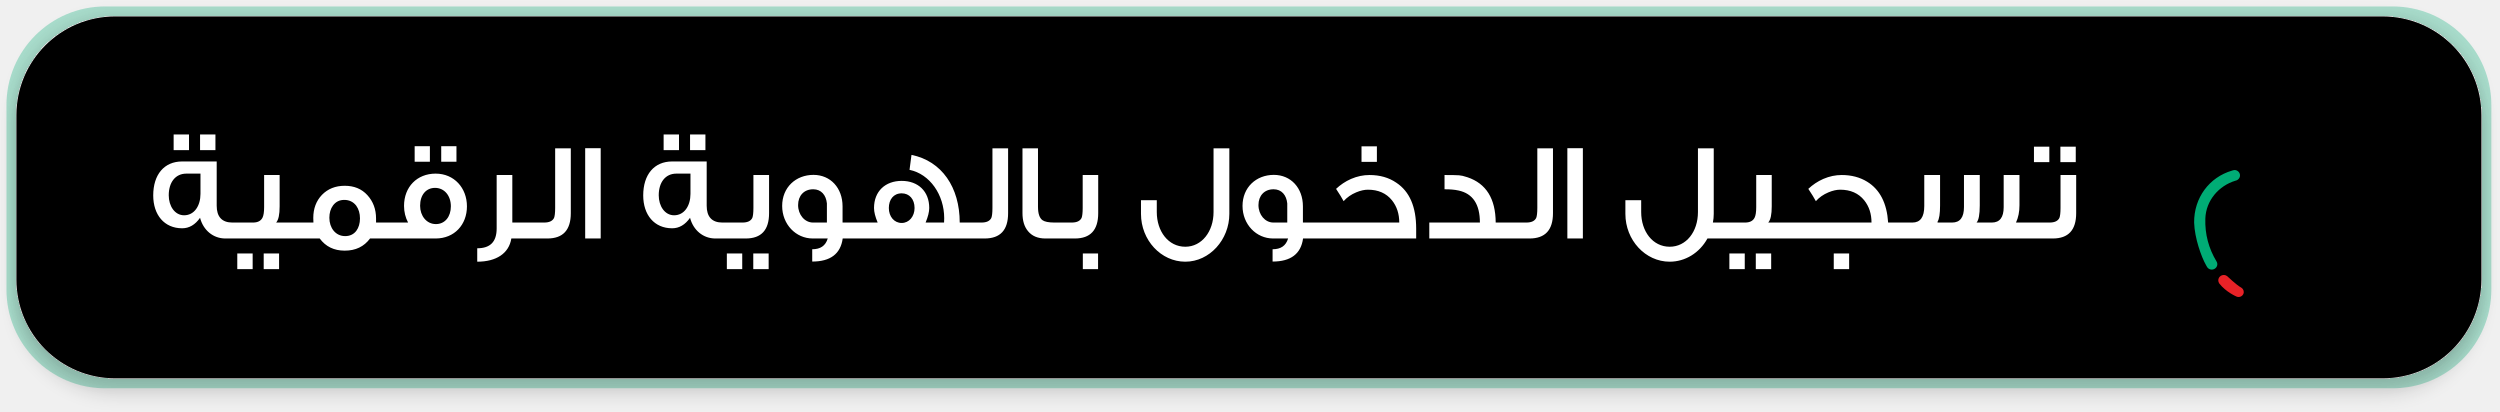
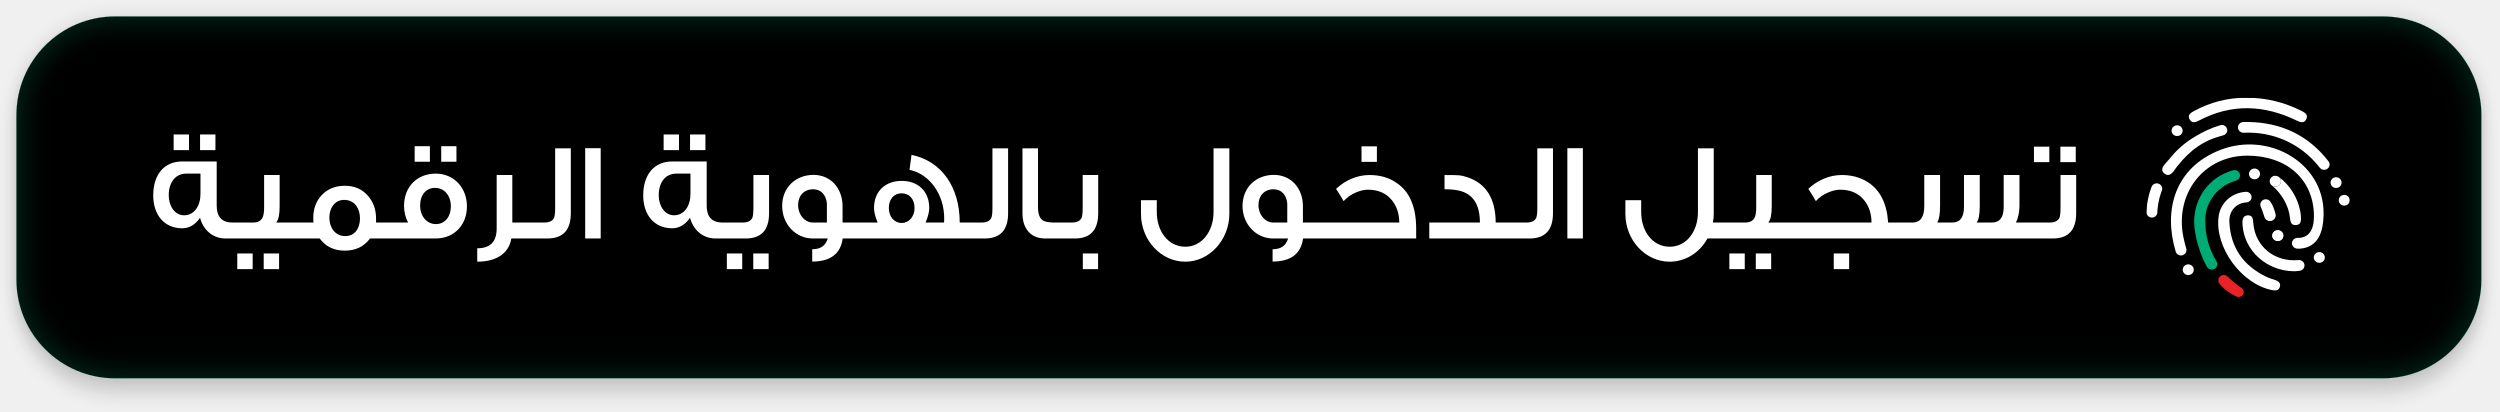
<svg xmlns="http://www.w3.org/2000/svg" width="304" height="50" viewBox="0 0 304 50" fill="none">
-   <g filter="url(#filter0_ddd_2803_18635)">
-     <rect x="2" y="2" width="299.732" height="44" rx="12" fill="black" />
-     <path d="M29.461 29H27.404C25.925 29 24.718 27.997 24.327 26.484C23.732 27.334 23.001 27.759 22.151 27.759C19.975 27.759 18.632 26.127 18.632 23.764C18.632 21.214 19.975 19.633 22.151 19.633H26.35V25.022C26.35 26.348 26.979 27.062 28.254 27.062H29.461V29ZM24.378 23.577V21.112H22.661C21.335 21.112 20.519 22.166 20.519 23.747C20.519 25.056 21.25 26.178 22.389 26.178C23.63 26.178 24.378 25.022 24.378 23.577ZM22.984 18.256H21.114V16.352H22.984V18.256ZM26.197 18.256H24.327V16.352H26.197V18.256ZM36.775 29H28.938V27.062H30.757C31.318 27.062 31.709 26.875 31.913 26.484C32.049 26.229 32.117 25.787 32.117 25.192V21.282H34.004V25.09C34.004 26.093 33.868 26.739 33.579 27.062H36.775V29ZM33.936 32.723H32.066V30.819H33.936V32.723ZM30.723 32.723H28.853V30.819H30.723V32.723ZM47.428 29H44.997C44.266 29.986 43.246 30.479 41.92 30.479C40.611 30.479 39.608 29.986 38.877 29H36.276V27.062H38.112C38.095 26.875 38.095 26.688 38.095 26.501C38.095 25.362 38.452 24.427 39.149 23.696C39.863 22.965 40.781 22.591 41.92 22.591C43.059 22.591 43.977 22.965 44.674 23.73C45.371 24.495 45.728 25.43 45.728 26.569V27.062H47.428V29ZM43.773 26.552C43.773 25.957 43.62 25.43 43.314 25.005C42.957 24.546 42.464 24.308 41.869 24.308C41.291 24.308 40.832 24.529 40.492 24.988C40.203 25.379 40.05 25.889 40.05 26.484C40.05 27.708 40.798 28.711 41.971 28.711C42.549 28.711 43.008 28.49 43.331 28.065C43.62 27.674 43.773 27.164 43.773 26.552ZM55.505 19.667H53.652V17.78H55.505V19.667ZM52.275 19.667H50.422V17.78H52.275V19.667ZM56.78 25.09C56.78 27.334 55.25 29 52.972 29H46.92V27.062H49.623C49.3 26.45 49.13 25.77 49.13 25.039C49.13 22.727 50.711 21.112 52.972 21.112C55.233 21.112 56.78 22.863 56.78 25.09ZM54.825 25.09C54.825 23.798 54.043 22.846 52.904 22.846C51.816 22.846 51.085 23.696 51.085 25.022C51.085 26.246 51.867 27.249 53.006 27.249C54.111 27.249 54.825 26.348 54.825 25.09ZM65.222 29H62.179C61.89 30.819 60.343 31.822 58.031 31.822V30.19C59.612 30.19 60.394 29.408 60.394 27.776V21.282H62.298V27.062H65.222V29ZM69.41 25.923C69.41 27.98 68.459 29 66.555 29H64.549V27.062H66.163C66.793 27.062 67.183 26.875 67.371 26.501C67.456 26.297 67.507 25.889 67.507 25.277V18.035H69.41V25.923ZM73.045 29H71.158V18.018H73.045V29ZM89.044 29H86.987C85.508 29 84.301 27.997 83.91 26.484C83.315 27.334 82.584 27.759 81.734 27.759C79.558 27.759 78.215 26.127 78.215 23.764C78.215 21.214 79.558 19.633 81.734 19.633H85.933V25.022C85.933 26.348 86.562 27.062 87.837 27.062H89.044V29ZM83.961 23.577V21.112H82.244C80.918 21.112 80.102 22.166 80.102 23.747C80.102 25.056 80.833 26.178 81.972 26.178C83.213 26.178 83.961 25.022 83.961 23.577ZM82.567 18.256H80.697V16.352H82.567V18.256ZM85.78 18.256H83.91V16.352H85.78V18.256ZM93.519 25.923C93.519 27.98 92.567 29 90.68 29H88.674V27.062H90.272C90.901 27.062 91.292 26.875 91.479 26.501C91.564 26.297 91.615 25.889 91.615 25.277V21.282H93.519V25.923ZM90.255 32.723H88.385V30.819H90.255V32.723ZM93.468 32.723H91.598V30.819H93.468V32.723ZM104.784 29H102.472C102.217 30.87 100.976 31.805 98.766 31.805V30.309C99.752 30.309 100.381 29.901 100.653 29H98.834C96.777 29 95.111 27.283 95.111 25.039C95.111 22.795 96.76 21.265 98.919 21.265C100.993 21.265 102.455 22.863 102.455 25.09V27.062H104.784V29ZM100.551 27.062V24.733C100.449 23.73 99.871 23.016 98.885 23.016C97.763 23.016 97.049 23.798 97.049 24.937C97.049 26.11 97.848 27.062 98.868 27.062H100.551ZM118.215 29H104.377V27.062H106.723C106.434 26.365 106.281 25.787 106.281 25.294C106.281 23.254 107.658 21.996 109.647 21.996C111.636 21.996 112.996 23.254 112.996 25.294C112.996 25.77 112.843 26.365 112.554 27.062H114.798C114.815 26.875 114.815 26.705 114.815 26.535C114.815 23.679 113.064 21.163 110.599 20.653L110.837 18.834C114.526 19.582 116.702 22.778 116.702 27.062H118.215V29ZM111.211 25.294C111.211 24.223 110.582 23.509 109.647 23.509C108.644 23.509 108.083 24.274 108.083 25.294C108.083 26.331 108.729 27.113 109.647 27.113C110.548 27.113 111.211 26.314 111.211 25.294ZM122.585 25.923C122.585 27.98 121.633 29 119.729 29H117.723V27.062H119.338C119.967 27.062 120.358 26.875 120.545 26.501C120.63 26.297 120.681 25.889 120.681 25.277V18.035H122.585V25.923ZM129.348 29H127.121C126.203 29 125.506 28.711 125.013 28.116C124.554 27.572 124.333 26.841 124.333 25.906V18.035H126.22V25.141C126.22 25.974 126.407 26.518 126.764 26.773C127.019 26.96 127.512 27.062 128.226 27.062H129.348V29ZM133.542 25.923C133.542 27.98 132.59 29 130.703 29H128.867V27.062H130.312C130.941 27.062 131.332 26.875 131.519 26.501C131.604 26.297 131.655 25.889 131.655 25.277V21.282H133.542V25.923ZM133.525 32.723H131.672V30.819H133.525V32.723ZM149.488 26.008C149.488 29.136 147.091 31.822 144.133 31.822C141.175 31.822 138.744 29.204 138.744 26.008V24.342H140.665V25.787C140.665 28.116 142.059 30.003 144.133 30.003C146.139 30.003 147.567 28.15 147.567 25.787V18.035H149.488V26.008ZM160.764 29H158.452C158.197 30.87 156.956 31.805 154.746 31.805V30.309C155.732 30.309 156.361 29.901 156.633 29H154.814C152.757 29 151.091 27.283 151.091 25.039C151.091 22.795 152.74 21.265 154.899 21.265C156.973 21.265 158.435 22.863 158.435 25.09V27.062H160.764V29ZM156.531 27.062V24.733C156.429 23.73 155.851 23.016 154.865 23.016C153.743 23.016 153.029 23.798 153.029 24.937C153.029 26.11 153.828 27.062 154.848 27.062H156.531ZM172.207 27.81V29H160.239V27.062H170.15C170.15 26.008 169.861 25.107 169.266 24.359C168.569 23.492 167.583 23.067 166.342 23.067C165.917 23.067 165.441 23.169 164.914 23.39C164.302 23.645 163.792 24.002 163.384 24.461C163.197 24.104 162.891 23.611 162.466 22.965C162.993 22.472 163.588 22.064 164.285 21.758C165.033 21.435 165.781 21.282 166.529 21.282C167.787 21.282 168.875 21.588 169.793 22.217C171.408 23.288 172.207 25.141 172.207 27.81ZM167.43 19.684H165.56V17.797H167.43V19.684ZM184.835 29H173.802V27.062H179.956C179.956 24.835 179.089 23.543 177.372 23.169C176.845 23.05 176.267 23.016 175.655 23.016V21.282C176.59 21.282 177.185 21.299 177.423 21.316C177.661 21.333 178.001 21.401 178.443 21.554C180.721 22.319 181.86 24.155 181.877 27.062H184.835V29ZM188.842 25.923C188.842 27.98 187.89 29 185.986 29H183.98V27.062H185.595C186.224 27.062 186.615 26.875 186.802 26.501C186.887 26.297 186.938 25.889 186.938 25.277V18.035H188.842V25.923ZM192.477 29H190.59V18.018H192.477V29ZM211.162 29H207.626C206.657 30.768 204.906 31.822 203.036 31.822C200.078 31.822 197.647 29.204 197.647 26.008V24.342H199.568V25.787C199.568 28.133 200.962 30.003 203.036 30.003C205.042 30.003 206.47 28.184 206.47 25.787V18.035H208.391V26.008C208.391 26.365 208.357 26.705 208.289 27.062H211.162V29ZM218.214 29H210.377V27.062H212.196C212.757 27.062 213.148 26.875 213.352 26.484C213.488 26.229 213.556 25.787 213.556 25.192V21.282H215.443V25.09C215.443 26.093 215.307 26.739 215.018 27.062H218.214V29ZM215.375 32.723H213.505V30.819H215.375V32.723ZM212.162 32.723H210.292V30.819H212.162V32.723ZM224.855 32.723H222.985V30.819H224.855V32.723ZM231.4 29H217.749V27.062H227.575C227.575 26.008 227.286 25.107 226.691 24.359C225.994 23.492 225.008 23.067 223.767 23.067C223.342 23.067 222.866 23.169 222.339 23.39C221.727 23.645 221.217 24.002 220.809 24.461C220.622 24.104 220.316 23.611 219.891 22.965C220.418 22.472 221.013 22.064 221.71 21.758C222.458 21.435 223.206 21.282 223.954 21.282C225.127 21.282 226.164 21.554 227.048 22.098C228.595 23.05 229.445 24.699 229.598 27.062H231.4V29ZM230.812 29V27.062H232.546C233.515 27.062 233.991 26.399 233.991 25.056V21.282H235.912V24.988C235.912 25.991 235.81 26.637 235.606 26.96V27.062H237.374C238.343 27.062 238.819 26.433 238.819 25.175V21.282H240.74V24.988C240.74 26.093 240.604 26.79 240.349 27.062H242.202C243.171 27.062 243.647 26.433 243.647 25.192V21.282H245.568V24.954C245.568 25.753 245.432 26.45 245.143 27.062H248.05V29H230.812ZM252.463 25.923C252.463 27.98 251.511 29 249.624 29H247.618V27.062H249.216C249.845 27.062 250.236 26.875 250.423 26.501C250.508 26.297 250.559 25.889 250.559 25.277V21.282H252.463V25.923ZM249.199 19.718H247.329V17.831H249.199V19.718ZM252.412 19.718H250.542V17.831H252.412V19.718Z" fill="white" />
-     <g clip-path="url(#clip0_2803_18635)">
-       <path fill-rule="evenodd" clip-rule="evenodd" d="M272.569 34.997L272.57 34.996C272.568 34.995 272.566 34.994 272.563 34.992C272.557 34.988 272.549 34.984 272.542 34.98C271.92 34.638 270.888 33.629 270.822 33.579C270.821 33.578 270.821 33.577 270.82 33.577L270.819 33.577C270.771 33.541 270.719 33.508 270.659 33.485C270.315 33.353 269.925 33.518 269.789 33.854C269.715 34.039 269.735 34.236 269.824 34.4L269.833 34.431C270.664 35.527 271.984 36.072 271.984 36.072C272.306 36.196 272.672 36.041 272.799 35.726C272.908 35.456 272.805 35.155 272.569 34.997Z" fill="#E82227" />
-       <path fill-rule="evenodd" clip-rule="evenodd" d="M267.378 14.668C271.35 12.572 275.325 12.739 279.297 14.668C279.738 14.883 280.191 15.031 280.452 14.477C280.681 13.99 280.339 13.725 279.924 13.515C277.817 12.449 275.585 11.88 273.206 11.886C270.914 11.867 268.775 12.427 266.775 13.508C266.352 13.736 265.953 14.011 266.271 14.543C266.551 15.014 266.97 14.883 267.378 14.668Z" fill="black" />
-       <path fill-rule="evenodd" clip-rule="evenodd" d="M266.091 32.145C265.721 32.145 265.42 32.438 265.42 32.799C265.42 33.16 265.721 33.453 266.091 33.453C266.461 33.453 266.761 33.16 266.761 32.799C266.761 32.438 266.461 32.145 266.091 32.145Z" fill="black" />
-       <path fill-rule="evenodd" clip-rule="evenodd" d="M274.82 21.147C274.82 20.787 274.519 20.493 274.149 20.493C273.78 20.493 273.479 20.787 273.479 21.147C273.479 21.508 273.78 21.801 274.149 21.801C274.519 21.801 274.82 21.508 274.82 21.147Z" fill="black" />
-       <path fill-rule="evenodd" clip-rule="evenodd" d="M282.027 30.652C281.657 30.652 281.356 30.946 281.356 31.306C281.356 31.667 281.657 31.96 282.027 31.96C282.396 31.96 282.697 31.667 282.697 31.306C282.697 30.946 282.396 30.652 282.027 30.652Z" fill="black" />
-       <path fill-rule="evenodd" clip-rule="evenodd" d="M276.981 27.997C276.611 27.997 276.31 28.291 276.31 28.651C276.31 29.012 276.611 29.305 276.981 29.305C277.351 29.305 277.652 29.012 277.652 28.651C277.652 28.291 277.351 27.997 276.981 27.997Z" fill="black" />
-       <path fill-rule="evenodd" clip-rule="evenodd" d="M276.981 27.997C276.611 27.997 276.31 28.291 276.31 28.651C276.31 29.012 276.611 29.305 276.981 29.305C277.351 29.305 277.652 29.012 277.652 28.651C277.652 28.291 277.351 27.997 276.981 27.997Z" fill="black" />
-       <path fill-rule="evenodd" clip-rule="evenodd" d="M285.062 23.695C284.692 23.695 284.391 23.989 284.391 24.349C284.391 24.71 284.692 25.003 285.062 25.003C285.431 25.003 285.732 24.71 285.732 24.349C285.732 23.989 285.431 23.695 285.062 23.695Z" fill="black" />
-       <path fill-rule="evenodd" clip-rule="evenodd" d="M284.738 22.207C284.738 21.846 284.437 21.553 284.067 21.553C283.697 21.553 283.397 21.846 283.397 22.207C283.397 22.568 283.697 22.861 284.067 22.861C284.437 22.861 284.738 22.568 284.738 22.207Z" fill="black" />
-       <path fill-rule="evenodd" clip-rule="evenodd" d="M264.737 16.544C265.107 16.544 265.408 16.251 265.408 15.89C265.408 15.53 265.107 15.236 264.737 15.236C264.367 15.236 264.066 15.53 264.066 15.89C264.066 16.251 264.367 16.544 264.737 16.544Z" fill="black" />
-       <path fill-rule="evenodd" clip-rule="evenodd" d="M262.255 22.294C262.004 22.294 261.788 22.43 261.673 22.629L261.67 22.628C261.668 22.634 261.665 22.641 261.663 22.647C261.639 22.691 261.62 22.737 261.607 22.786C261.036 24.266 261 25.803 261 25.803C261 26.163 261.301 26.457 261.67 26.457C261.987 26.457 262.252 26.241 262.322 25.952L262.323 25.952C262.323 25.951 262.323 25.949 262.323 25.948C262.334 25.901 262.341 25.853 262.341 25.803C262.341 25.78 262.336 25.758 262.334 25.736C262.423 24.267 262.871 23.206 262.871 23.206V23.206C262.906 23.127 262.925 23.04 262.925 22.948C262.925 22.587 262.624 22.294 262.255 22.294Z" fill="black" />
-       <path fill-rule="evenodd" clip-rule="evenodd" d="M269.982 18.233C264.472 20.379 263.05 25.512 264.547 30.532C264.555 30.576 264.568 30.619 264.584 30.659C264.684 30.898 264.925 31.067 265.205 31.067C265.246 31.067 265.285 31.062 265.323 31.056C265.404 31.042 265.48 31.012 265.548 30.973C265.743 30.858 265.876 30.651 265.876 30.413C265.876 30.371 265.871 30.329 265.863 30.288C265.861 30.277 265.857 30.267 265.854 30.256C265.722 29.782 265.595 29.307 265.498 28.826C264.427 23.498 268.017 18.928 273.285 18.928C278.123 18.928 281.377 21.876 281.377 26.311C281.377 28.075 280.656 28.955 279.377 28.928C279.375 28.928 279.373 28.928 279.371 28.928C279.369 28.928 279.368 28.928 279.366 28.928C279.341 28.928 279.316 28.929 279.292 28.928C279.288 28.931 279.287 28.934 279.284 28.936C278.955 28.979 278.701 29.251 278.701 29.582C278.701 29.883 278.911 30.134 279.195 30.21C279.203 30.213 279.212 30.217 279.228 30.221C279.229 30.221 279.231 30.221 279.232 30.222C279.238 30.223 279.244 30.223 279.249 30.224C279.263 30.226 279.28 30.227 279.301 30.229C279.324 30.231 279.347 30.236 279.371 30.236C279.38 30.236 279.388 30.234 279.396 30.234C279.532 30.238 279.693 30.236 279.693 30.236C281.793 30.074 282.548 28.367 282.548 25.902C282.548 19.756 275.836 15.954 269.982 18.233Z" fill="black" />
-       <path fill-rule="evenodd" clip-rule="evenodd" d="M270.294 16.48C270.322 16.475 270.347 16.465 270.374 16.458C270.347 16.465 270.319 16.473 270.292 16.48C270.292 16.48 270.293 16.48 270.294 16.48Z" fill="#00AEEF" />
-       <path fill-rule="evenodd" clip-rule="evenodd" d="M270.825 15.715C270.823 15.704 270.819 15.694 270.816 15.684C270.745 15.403 270.487 15.194 270.178 15.194C270.137 15.194 270.098 15.199 270.059 15.206C270.009 15.22 269.96 15.236 269.911 15.251C268.834 15.572 267.942 16.009 267.027 16.545C265.765 17.284 264.761 18.117 263.702 19.447C263.55 19.637 263.28 19.886 263.102 20.154C263.012 20.253 262.954 20.377 262.938 20.515C262.901 20.694 262.943 20.873 263.119 21.041C263.126 21.047 263.133 21.053 263.139 21.06C263.163 21.081 263.188 21.102 263.217 21.123C263.22 21.125 263.223 21.127 263.226 21.129C263.226 21.129 263.226 21.129 263.226 21.13C263.939 21.644 264.392 20.672 264.71 20.271C266.381 18.163 267.996 17.064 270.291 16.471C270.307 16.466 270.322 16.462 270.338 16.458C270.401 16.442 270.461 16.42 270.515 16.388C270.707 16.276 270.837 16.073 270.837 15.838C270.837 15.796 270.833 15.755 270.825 15.715Z" fill="black" />
-       <path fill-rule="evenodd" clip-rule="evenodd" d="M283.199 19.691C283.167 19.634 283.129 19.581 283.082 19.535C280.641 16.422 277.379 14.915 273.471 14.836C273.297 14.838 272.859 14.836 272.808 14.836C272.439 14.836 272.138 15.129 272.138 15.49C272.138 15.851 272.439 16.144 272.808 16.144C276.248 15.965 279.713 17.355 282.056 20.357L282.056 20.357C282.063 20.368 282.073 20.378 282.081 20.389C282.203 20.548 282.396 20.652 282.614 20.652C282.983 20.652 283.283 20.36 283.283 20C283.283 19.888 283.251 19.783 283.199 19.691Z" fill="black" />
-       <path fill-rule="evenodd" clip-rule="evenodd" d="M279.79 26.313C279.78 26.107 279.751 25.901 279.713 25.697C279.397 24.004 278.42 22.473 277.111 21.523C277.223 21.613 277.306 21.737 277.342 21.878C277.345 21.889 277.349 21.9 277.351 21.911C277.359 21.952 277.364 21.995 277.364 22.038C277.364 22.281 277.229 22.491 277.03 22.608C276.961 22.648 276.884 22.678 276.801 22.692C276.762 22.699 276.722 22.704 276.681 22.704C276.545 22.704 276.42 22.664 276.313 22.597C277.386 23.484 278.293 24.952 278.453 26.431C278.505 26.906 278.554 27.391 279.157 27.371C279.842 27.349 279.814 26.799 279.79 26.313Z" fill="black" />
-       <path fill-rule="evenodd" clip-rule="evenodd" d="M276.801 22.692C276.884 22.678 276.96 22.648 277.03 22.608C277.229 22.491 277.364 22.281 277.364 22.038C277.364 21.995 277.359 21.952 277.351 21.911C277.349 21.9 277.345 21.889 277.342 21.878C277.306 21.737 277.223 21.613 277.111 21.523C277.103 21.517 277.094 21.511 277.085 21.504C276.972 21.422 276.833 21.372 276.681 21.372C276.305 21.372 275.998 21.671 275.998 22.038C275.998 22.08 276.003 22.12 276.011 22.159C276.019 22.204 276.032 22.247 276.049 22.288C276.083 22.369 276.133 22.44 276.194 22.502C276.234 22.532 276.274 22.564 276.313 22.597C276.419 22.664 276.545 22.704 276.681 22.704C276.722 22.704 276.762 22.699 276.801 22.692Z" fill="black" />
-       <path fill-rule="evenodd" clip-rule="evenodd" d="M277.085 21.504C277.101 21.515 277.116 21.526 277.132 21.538C277.117 21.526 277.101 21.515 277.085 21.504Z" fill="#00AEEF" />
-       <path fill-rule="evenodd" clip-rule="evenodd" d="M276.406 22.672C276.336 22.614 276.265 22.557 276.194 22.502C276.259 22.566 276.329 22.624 276.406 22.672Z" fill="#00AEEF" />
-       <path fill-rule="evenodd" clip-rule="evenodd" d="M274.003 23.352C274.001 23.351 274 23.351 273.998 23.351C274 23.351 274.002 23.352 274.004 23.353L274.003 23.352Z" fill="black" />
-       <path fill-rule="evenodd" clip-rule="evenodd" d="M276.703 34.064C276.333 33.934 275.947 33.831 275.596 33.663C272.763 32.302 271.239 30.076 271.093 27C271.027 25.625 271.939 24.66 273.214 24.61L273.232 24.604C273.31 24.592 273.383 24.566 273.449 24.53C273.654 24.42 273.795 24.21 273.795 23.966C273.795 23.724 273.656 23.515 273.453 23.404C273.364 23.355 273.263 23.325 273.154 23.322C273.147 23.321 273.139 23.319 273.132 23.319C273.117 23.319 273.102 23.323 273.088 23.324C271.382 23.431 270.008 24.653 269.784 26.313C269.28 30.051 272.529 34.529 276.288 35.279C276.716 35.365 277.103 35.342 277.235 34.861C277.351 34.439 277.088 34.2 276.703 34.064Z" fill="black" />
-       <path fill-rule="evenodd" clip-rule="evenodd" d="M276.723 26.109C276.716 26.058 276.703 26.009 276.686 25.962C276.561 25.485 276.369 24.925 276.092 24.546C276.072 24.514 276.048 24.483 276.022 24.455C276.018 24.449 276.014 24.443 276.009 24.438C276.008 24.437 276.007 24.436 276.006 24.435C275.883 24.311 275.712 24.232 275.522 24.232C275.152 24.232 274.852 24.526 274.852 24.887C274.852 24.955 274.865 25.02 274.886 25.082L274.883 25.085C274.883 25.085 274.887 25.093 274.894 25.108C274.902 25.131 274.912 25.153 274.923 25.174C274.993 25.335 275.147 25.715 275.328 26.302C275.337 26.363 275.354 26.421 275.379 26.474C275.49 26.714 275.736 26.881 276.022 26.881C276.145 26.881 276.259 26.848 276.36 26.794C276.578 26.676 276.728 26.452 276.728 26.192C276.728 26.164 276.726 26.137 276.723 26.109Z" fill="black" />
-       <path fill-rule="evenodd" clip-rule="evenodd" d="M269.517 31.773C269.542 31.814 269.564 31.855 269.588 31.895C269.567 31.853 269.544 31.813 269.517 31.773Z" fill="#E82227" />
-       <path fill-rule="evenodd" clip-rule="evenodd" d="M268.341 32.395C268.373 32.463 268.41 32.528 268.455 32.589C268.43 32.546 268.405 32.503 268.383 32.463C268.379 32.457 268.363 32.431 268.341 32.395Z" fill="#E82227" />
-       <path fill-rule="evenodd" clip-rule="evenodd" d="M271.714 20.675C271.606 20.675 271.413 20.746 271.412 20.746C268.646 21.556 266.778 24.048 266.807 27.071C266.863 28.962 267.694 31.262 268.244 32.223C268.269 32.275 268.314 32.349 268.341 32.395C268.353 32.415 268.363 32.43 268.365 32.433C268.377 32.456 268.391 32.48 268.405 32.504C268.526 32.673 268.727 32.784 268.954 32.784C269.071 32.784 269.18 32.752 269.276 32.7C269.484 32.589 269.627 32.375 269.627 32.127C269.627 32.024 269.601 31.928 269.557 31.841C269.544 31.819 269.531 31.796 269.517 31.773C268.583 30.214 268.108 28.494 268.169 26.588C268.239 24.369 269.82 22.574 271.842 21.97C271.882 21.963 271.921 21.951 271.958 21.936C272.018 21.92 272.195 21.808 272.212 21.762C272.318 21.646 272.384 21.496 272.384 21.329C272.384 20.968 272.083 20.675 271.714 20.675Z" fill="#00AC75" />
-       <path fill-rule="evenodd" clip-rule="evenodd" d="M279.881 31.703C279.789 31.654 279.687 31.623 279.576 31.62H279.576C279.538 31.623 279.501 31.626 279.463 31.629C276.589 31.873 274.254 29.991 274.005 27.188C273.962 26.702 273.978 26.134 273.294 26.184C272.664 26.23 272.659 26.848 272.691 27.338C272.901 30.503 275.628 32.949 278.934 32.984C279.149 32.984 279.367 32.963 279.585 32.933C279.628 32.927 279.67 32.921 279.713 32.914C279.771 32.9 279.825 32.879 279.876 32.851C280.085 32.739 280.229 32.525 280.229 32.276C280.229 32.029 280.087 31.816 279.881 31.703Z" fill="black" />
+   <g clip-path="url(#clip0_39_70)">
+     <g filter="url(#filter0_ddi_39_70)">
+       <path d="M289.732 2H14C7.373 2 2 7.373 2 14V34C2 40.627 7.373 46 14 46H289.732C296.359 46 301.732 40.627 301.732 34V14C301.732 7.373 296.359 2 289.732 2Z" fill="black" />
+       <path d="M29.461 29H27.404C25.925 29 24.718 27.997 24.327 26.484C23.732 27.334 23.001 27.759 22.151 27.759C19.975 27.759 18.632 26.127 18.632 23.764C18.632 21.214 19.975 19.633 22.151 19.633H26.35V25.022C26.35 26.348 26.979 27.062 28.254 27.062H29.461V29ZM24.378 23.577V21.112H22.661C21.335 21.112 20.519 22.166 20.519 23.747C20.519 25.056 21.25 26.178 22.389 26.178C23.63 26.178 24.378 25.022 24.378 23.577ZM22.984 18.256H21.114V16.352H22.984V18.256ZM26.197 18.256H24.327V16.352H26.197V18.256ZM36.775 29H28.938V27.062H30.757C31.318 27.062 31.709 26.875 31.913 26.484C32.049 26.229 32.117 25.787 32.117 25.192V21.282H34.004V25.09C34.004 26.093 33.868 26.739 33.579 27.062H36.775V29ZM33.936 32.723H32.066V30.819H33.936V32.723ZM30.723 32.723H28.853V30.819H30.723V32.723ZM47.428 29H44.997C44.266 29.986 43.246 30.479 41.92 30.479C40.611 30.479 39.608 29.986 38.877 29H36.276V27.062H38.112C38.095 26.875 38.095 26.688 38.095 26.501C38.095 25.362 38.452 24.427 39.149 23.696C39.863 22.965 40.781 22.591 41.92 22.591C43.059 22.591 43.977 22.965 44.674 23.73C45.371 24.495 45.728 25.43 45.728 26.569V27.062H47.428V29ZM43.773 26.552C43.773 25.957 43.62 25.43 43.314 25.005C42.957 24.546 42.464 24.308 41.869 24.308C41.291 24.308 40.832 24.529 40.492 24.988C40.203 25.379 40.05 25.889 40.05 26.484C40.05 27.708 40.798 28.711 41.971 28.711C42.549 28.711 43.008 28.49 43.331 28.065C43.62 27.674 43.773 27.164 43.773 26.552ZM55.505 19.667H53.652V17.78H55.505V19.667ZM52.275 19.667H50.422V17.78H52.275V19.667ZM56.78 25.09C56.78 27.334 55.25 29 52.972 29H46.92V27.062H49.623C49.3 26.45 49.13 25.77 49.13 25.039C49.13 22.727 50.711 21.112 52.972 21.112C55.233 21.112 56.78 22.863 56.78 25.09ZM54.825 25.09C54.825 23.798 54.043 22.846 52.904 22.846C51.816 22.846 51.085 23.696 51.085 25.022C51.085 26.246 51.867 27.249 53.006 27.249C54.111 27.249 54.825 26.348 54.825 25.09ZM65.222 29H62.179C61.891 30.819 60.343 31.822 58.032 31.822V30.19C59.612 30.19 60.395 29.408 60.395 27.776V21.282H62.298V27.062H65.222V29ZM69.411 25.923C69.411 27.98 68.459 29 66.555 29H64.549V27.062H66.164C66.793 27.062 67.184 26.875 67.371 26.501C67.456 26.297 67.507 25.889 67.507 25.277V18.035H69.411V25.923ZM73.045 29H71.158V18.018H73.045V29ZM89.044 29H86.987C85.508 29 84.301 27.997 83.91 26.484C83.315 27.334 82.584 27.759 81.734 27.759C79.558 27.759 78.215 26.127 78.215 23.764C78.215 21.214 79.558 19.633 81.734 19.633H85.933V25.022C85.933 26.348 86.562 27.062 87.837 27.062H89.044V29ZM83.961 23.577V21.112H82.244C80.918 21.112 80.102 22.166 80.102 23.747C80.102 25.056 80.833 26.178 81.972 26.178C83.213 26.178 83.961 25.022 83.961 23.577ZM82.567 18.256H80.697V16.352H82.567V18.256ZM85.78 18.256H83.91V16.352H85.78V18.256ZM93.519 25.923C93.519 27.98 92.567 29 90.68 29H88.674V27.062H90.272C90.901 27.062 91.292 26.875 91.479 26.501C91.564 26.297 91.615 25.889 91.615 25.277V21.282H93.519V25.923ZM90.255 32.723H88.385V30.819H90.255V32.723ZM93.468 32.723H91.598V30.819H93.468V32.723ZM104.784 29H102.472C102.217 30.87 100.976 31.805 98.766 31.805V30.309C99.752 30.309 100.381 29.901 100.653 29H98.834C96.777 29 95.111 27.283 95.111 25.039C95.111 22.795 96.76 21.265 98.919 21.265C100.993 21.265 102.455 22.863 102.455 25.09V27.062H104.784V29ZM100.551 27.062V24.733C100.449 23.73 99.871 23.016 98.885 23.016C97.763 23.016 97.049 23.798 97.049 24.937C97.049 26.11 97.848 27.062 98.868 27.062H100.551ZM118.215 29H104.377V27.062H106.723C106.434 26.365 106.281 25.787 106.281 25.294C106.281 23.254 107.658 21.996 109.647 21.996C111.636 21.996 112.996 23.254 112.996 25.294C112.996 25.77 112.843 26.365 112.554 27.062H114.798C114.815 26.875 114.815 26.705 114.815 26.535C114.815 23.679 113.064 21.163 110.599 20.653L110.837 18.834C114.526 19.582 116.702 22.778 116.702 27.062H118.215V29ZM111.211 25.294C111.211 24.223 110.582 23.509 109.647 23.509C108.644 23.509 108.083 24.274 108.083 25.294C108.083 26.331 108.729 27.113 109.647 27.113C110.548 27.113 111.211 26.314 111.211 25.294ZM122.585 25.923C122.585 27.98 121.633 29 119.729 29H117.723V27.062H119.338C119.967 27.062 120.358 26.875 120.545 26.501C120.63 26.297 120.681 25.889 120.681 25.277V18.035H122.585V25.923ZM129.348 29H127.121C126.203 29 125.506 28.711 125.013 28.116C124.554 27.572 124.333 26.841 124.333 25.906V18.035H126.22V25.141C126.22 25.974 126.407 26.518 126.764 26.773C127.019 26.96 127.512 27.062 128.226 27.062H129.348V29ZM133.542 25.923C133.542 27.98 132.59 29 130.703 29H128.867V27.062H130.312C130.941 27.062 131.332 26.875 131.519 26.501C131.604 26.297 131.655 25.889 131.655 25.277V21.282H133.542V25.923ZM133.525 32.723H131.672V30.819H133.525V32.723ZM149.488 26.008C149.488 29.136 147.091 31.822 144.133 31.822C141.175 31.822 138.744 29.204 138.744 26.008V24.342H140.665V25.787C140.665 28.116 142.059 30.003 144.133 30.003C146.139 30.003 147.567 28.15 147.567 25.787V18.035H149.488V26.008ZM160.764 29H158.452C158.197 30.87 156.956 31.805 154.746 31.805V30.309C155.732 30.309 156.361 29.901 156.633 29H154.814C152.757 29 151.091 27.283 151.091 25.039C151.091 22.795 152.74 21.265 154.899 21.265C156.973 21.265 158.435 22.863 158.435 25.09V27.062H160.764V29ZM156.531 27.062V24.733C156.429 23.73 155.851 23.016 154.865 23.016C153.743 23.016 153.029 23.798 153.029 24.937C153.029 26.11 153.828 27.062 154.848 27.062H156.531ZM172.207 27.81V29H160.239V27.062H170.15C170.15 26.008 169.861 25.107 169.266 24.359C168.569 23.492 167.583 23.067 166.342 23.067C165.917 23.067 165.441 23.169 164.914 23.39C164.302 23.645 163.792 24.002 163.384 24.461C163.197 24.104 162.891 23.611 162.466 22.965C162.993 22.472 163.588 22.064 164.285 21.758C165.033 21.435 165.781 21.282 166.529 21.282C167.787 21.282 168.875 21.588 169.793 22.217C171.408 23.288 172.207 25.141 172.207 27.81ZM167.43 19.684H165.56V17.797H167.43V19.684ZM184.835 29H173.802V27.062H179.956C179.956 24.835 179.089 23.543 177.372 23.169C176.845 23.05 176.267 23.016 175.655 23.016V21.282C176.59 21.282 177.185 21.299 177.423 21.316C177.661 21.333 178.001 21.401 178.443 21.554C180.721 22.319 181.86 24.155 181.877 27.062H184.835V29ZM188.842 25.923C188.842 27.98 187.89 29 185.986 29H183.98V27.062H185.595C186.224 27.062 186.615 26.875 186.802 26.501C186.887 26.297 186.938 25.889 186.938 25.277V18.035H188.842V25.923ZM192.477 29H190.59V18.018H192.477V29ZM211.162 29H207.626C206.657 30.768 204.906 31.822 203.036 31.822C200.078 31.822 197.647 29.204 197.647 26.008V24.342H199.568V25.787C199.568 28.133 200.962 30.003 203.036 30.003C205.042 30.003 206.47 28.184 206.47 25.787V18.035H208.391V26.008C208.391 26.365 208.357 26.705 208.289 27.062H211.162V29ZM218.214 29H210.377V27.062H212.196C212.757 27.062 213.148 26.875 213.352 26.484C213.488 26.229 213.556 25.787 213.556 25.192V21.282H215.443V25.09C215.443 26.093 215.307 26.739 215.018 27.062H218.214V29ZM215.375 32.723H213.505V30.819H215.375V32.723ZM212.162 32.723H210.292V30.819H212.162V32.723ZM224.855 32.723H222.985V30.819H224.855V32.723ZM231.4 29H217.749V27.062H227.575C227.575 26.008 227.286 25.107 226.691 24.359C225.994 23.492 225.008 23.067 223.767 23.067C223.342 23.067 222.866 23.169 222.339 23.39C221.727 23.645 221.217 24.002 220.809 24.461C220.622 24.104 220.316 23.611 219.891 22.965C220.418 22.472 221.013 22.064 221.71 21.758C222.458 21.435 223.206 21.282 223.954 21.282C225.127 21.282 226.164 21.554 227.048 22.098C228.595 23.05 229.445 24.699 229.598 27.062H231.4V29ZM230.812 29V27.062H232.546C233.515 27.062 233.991 26.399 233.991 25.056V21.282H235.912V24.988C235.912 25.991 235.81 26.637 235.606 26.96V27.062H237.374C238.343 27.062 238.819 26.433 238.819 25.175V21.282H240.74V24.988C240.74 26.093 240.604 26.79 240.349 27.062H242.202C243.171 27.062 243.647 26.433 243.647 25.192V21.282H245.568V24.954C245.568 25.753 245.432 26.45 245.143 27.062H248.05V29H230.812ZM252.463 25.923C252.463 27.98 251.511 29 249.624 29H247.618V27.062H249.216C249.845 27.062 250.236 26.875 250.423 26.501C250.508 26.297 250.559 25.889 250.559 25.277V21.282H252.463V25.923ZM249.199 19.718H247.329V17.831H249.199V19.718ZM252.412 19.718H250.542V17.831H252.412V19.718Z" fill="white" />
+       <mask id="mask0_39_70" style="mask-type:luminance" maskUnits="userSpaceOnUse" x="261" y="11" width="25" height="26">
+         <path d="M285.732 11.886H261V36.114H285.732V11.886Z" fill="white" />
+       </mask>
+       <g mask="url(#mask0_39_70)">
+         <path fill-rule="evenodd" clip-rule="evenodd" d="M272.569 34.997L272.57 34.996C272.568 34.995 272.566 34.994 272.563 34.992C272.557 34.988 272.549 34.984 272.542 34.98C271.92 34.638 270.888 33.629 270.822 33.579L270.82 33.577L270.819 33.577C270.771 33.541 270.719 33.508 270.659 33.485C270.315 33.353 269.925 33.518 269.789 33.854C269.715 34.039 269.735 34.236 269.824 34.4L269.833 34.431C270.664 35.527 271.984 36.072 271.984 36.072C272.306 36.196 272.672 36.041 272.799 35.726C272.908 35.456 272.805 35.155 272.569 34.997Z" fill="#E82227" />
+         <path fill-rule="evenodd" clip-rule="evenodd" d="M267.378 14.668C271.35 12.572 275.325 12.739 279.297 14.668C279.738 14.883 280.191 15.031 280.452 14.477C280.681 13.99 280.339 13.725 279.924 13.515C277.817 12.449 275.585 11.88 273.206 11.886C270.914 11.867 268.775 12.427 266.775 13.508C266.352 13.736 265.953 14.011 266.271 14.543C266.551 15.014 266.97 14.883 267.378 14.668Z" fill="white" />
+         <path fill-rule="evenodd" clip-rule="evenodd" d="M266.091 32.145C265.721 32.145 265.42 32.438 265.42 32.799C265.42 33.16 265.721 33.453 266.091 33.453C266.461 33.453 266.761 33.16 266.761 32.799C266.761 32.438 266.461 32.145 266.091 32.145Z" fill="white" />
+         <path fill-rule="evenodd" clip-rule="evenodd" d="M274.82 21.147C274.82 20.787 274.519 20.493 274.149 20.493C273.78 20.493 273.479 20.787 273.479 21.147C273.479 21.508 273.78 21.801 274.149 21.801C274.519 21.801 274.82 21.508 274.82 21.147Z" fill="white" />
+         <path fill-rule="evenodd" clip-rule="evenodd" d="M282.027 30.652C281.657 30.652 281.356 30.946 281.356 31.306C281.356 31.667 281.657 31.96 282.027 31.96C282.396 31.96 282.697 31.667 282.697 31.306C282.697 30.946 282.396 30.652 282.027 30.652Z" fill="white" />
+         <path fill-rule="evenodd" clip-rule="evenodd" d="M276.981 27.997C276.611 27.997 276.31 28.291 276.31 28.651C276.31 29.012 276.611 29.305 276.981 29.305C277.351 29.305 277.652 29.012 277.652 28.651C277.652 28.291 277.351 27.997 276.981 27.997Z" fill="white" />
+         <path fill-rule="evenodd" clip-rule="evenodd" d="M276.981 27.997C276.611 27.997 276.31 28.291 276.31 28.651C276.31 29.012 276.611 29.305 276.981 29.305C277.351 29.305 277.652 29.012 277.652 28.651C277.652 28.291 277.351 27.997 276.981 27.997Z" fill="white" />
+         <path fill-rule="evenodd" clip-rule="evenodd" d="M285.062 23.695C284.692 23.695 284.391 23.989 284.391 24.349C284.391 24.71 284.692 25.003 285.062 25.003C285.431 25.003 285.732 24.71 285.732 24.349C285.732 23.989 285.431 23.695 285.062 23.695Z" fill="white" />
+         <path fill-rule="evenodd" clip-rule="evenodd" d="M284.738 22.207C284.738 21.846 284.437 21.553 284.067 21.553C283.697 21.553 283.397 21.846 283.397 22.207C283.397 22.568 283.697 22.861 284.067 22.861C284.437 22.861 284.738 22.568 284.738 22.207Z" fill="white" />
+         <path fill-rule="evenodd" clip-rule="evenodd" d="M264.737 16.544C265.107 16.544 265.408 16.251 265.408 15.89C265.408 15.53 265.107 15.236 264.737 15.236C264.367 15.236 264.066 15.53 264.066 15.89C264.066 16.251 264.367 16.544 264.737 16.544Z" fill="white" />
+         <path fill-rule="evenodd" clip-rule="evenodd" d="M262.255 22.294C262.004 22.294 261.788 22.43 261.673 22.629L261.67 22.628C261.668 22.634 261.665 22.641 261.663 22.647C261.639 22.691 261.62 22.737 261.607 22.786C261.036 24.266 261 25.803 261 25.803C261 26.163 261.301 26.457 261.67 26.457C261.987 26.457 262.252 26.241 262.322 25.952L262.323 25.952C262.323 25.951 262.323 25.949 262.323 25.948C262.334 25.901 262.341 25.853 262.341 25.803C262.341 25.78 262.336 25.758 262.334 25.736C262.423 24.267 262.871 23.206 262.871 23.206C262.906 23.127 262.925 23.04 262.925 22.948C262.925 22.587 262.624 22.294 262.255 22.294Z" fill="white" />
+         <path fill-rule="evenodd" clip-rule="evenodd" d="M269.982 18.233C264.472 20.379 263.05 25.512 264.547 30.532C264.555 30.576 264.568 30.619 264.584 30.659C264.684 30.898 264.925 31.067 265.205 31.067C265.246 31.067 265.285 31.062 265.323 31.056C265.404 31.042 265.48 31.012 265.548 30.973C265.743 30.858 265.876 30.651 265.876 30.413C265.876 30.371 265.871 30.329 265.863 30.288C265.861 30.277 265.857 30.267 265.854 30.256C265.722 29.782 265.595 29.307 265.498 28.826C264.427 23.498 268.017 18.928 273.285 18.928C278.123 18.928 281.377 21.876 281.377 26.311C281.377 28.075 280.656 28.955 279.377 28.928C279.375 28.928 279.373 28.928 279.371 28.928C279.369 28.928 279.368 28.928 279.366 28.928C279.341 28.928 279.316 28.929 279.292 28.928C279.288 28.931 279.287 28.934 279.284 28.936C278.955 28.979 278.701 29.251 278.701 29.582C278.701 29.883 278.911 30.134 279.195 30.21C279.203 30.213 279.212 30.217 279.228 30.221L279.232 30.222C279.238 30.223 279.244 30.223 279.249 30.224C279.263 30.226 279.28 30.227 279.301 30.229C279.324 30.231 279.347 30.236 279.371 30.236C279.38 30.236 279.388 30.234 279.396 30.234C279.532 30.238 279.693 30.236 279.693 30.236C281.793 30.074 282.548 28.367 282.548 25.902C282.548 19.756 275.836 15.954 269.982 18.233Z" fill="white" />
+         <path fill-rule="evenodd" clip-rule="evenodd" d="M270.294 16.48C270.322 16.475 270.347 16.465 270.374 16.458C270.347 16.465 270.319 16.473 270.292 16.48L270.294 16.48Z" fill="#00AEEF" />
+         <path fill-rule="evenodd" clip-rule="evenodd" d="M270.825 15.715C270.823 15.704 270.819 15.694 270.816 15.684C270.745 15.403 270.487 15.194 270.178 15.194C270.137 15.194 270.098 15.199 270.059 15.206C270.009 15.22 269.96 15.236 269.911 15.251C268.834 15.572 267.942 16.009 267.027 16.545C265.765 17.284 264.761 18.117 263.702 19.447C263.55 19.637 263.28 19.886 263.102 20.154C263.012 20.253 262.954 20.377 262.938 20.515C262.901 20.694 262.943 20.873 263.119 21.041C263.126 21.047 263.133 21.053 263.139 21.06C263.163 21.081 263.188 21.102 263.217 21.123C263.22 21.125 263.223 21.127 263.226 21.129C263.939 21.644 264.392 20.672 264.71 20.271C266.381 18.163 267.996 17.064 270.291 16.471C270.307 16.466 270.322 16.462 270.338 16.458C270.401 16.442 270.461 16.42 270.515 16.388C270.707 16.276 270.837 16.073 270.837 15.838C270.837 15.796 270.833 15.755 270.825 15.715Z" fill="white" />
+         <path fill-rule="evenodd" clip-rule="evenodd" d="M283.199 19.691C283.167 19.634 283.129 19.581 283.082 19.535C280.641 16.422 277.379 14.915 273.471 14.836C273.297 14.838 272.859 14.836 272.808 14.836C272.439 14.836 272.138 15.129 272.138 15.49C272.138 15.851 272.439 16.144 272.808 16.144C276.248 15.965 279.713 17.355 282.056 20.357C282.063 20.368 282.073 20.378 282.081 20.389C282.203 20.548 282.396 20.652 282.614 20.652C282.983 20.652 283.283 20.36 283.283 20C283.283 19.888 283.251 19.783 283.199 19.691Z" fill="white" />
+         <path fill-rule="evenodd" clip-rule="evenodd" d="M279.79 26.313C279.78 26.107 279.751 25.901 279.713 25.697C279.397 24.004 278.42 22.473 277.111 21.523C277.223 21.613 277.306 21.737 277.342 21.878C277.345 21.889 277.349 21.9 277.351 21.911C277.359 21.952 277.364 21.995 277.364 22.038C277.364 22.281 277.229 22.491 277.03 22.608C276.961 22.648 276.884 22.678 276.801 22.692C276.762 22.699 276.722 22.704 276.681 22.704C276.545 22.704 276.42 22.664 276.313 22.597C277.386 23.484 278.293 24.952 278.453 26.431C278.505 26.906 278.554 27.391 279.157 27.371C279.842 27.349 279.814 26.799 279.79 26.313Z" fill="white" />
+         <path fill-rule="evenodd" clip-rule="evenodd" d="M276.801 22.692C276.884 22.678 276.96 22.648 277.03 22.608C277.229 22.491 277.364 22.281 277.364 22.038C277.364 21.995 277.359 21.952 277.351 21.911C277.349 21.9 277.345 21.889 277.342 21.878C277.306 21.737 277.223 21.613 277.111 21.523C277.103 21.517 277.094 21.511 277.085 21.504C276.972 21.422 276.833 21.372 276.681 21.372C276.305 21.372 275.998 21.671 275.998 22.038C275.998 22.08 276.003 22.12 276.011 22.159C276.019 22.204 276.032 22.247 276.049 22.288C276.083 22.369 276.133 22.44 276.194 22.502C276.234 22.532 276.274 22.564 276.313 22.597C276.419 22.664 276.545 22.704 276.681 22.704C276.722 22.704 276.762 22.699 276.801 22.692Z" fill="white" />
+         <path fill-rule="evenodd" clip-rule="evenodd" d="M277.085 21.504C277.101 21.515 277.116 21.526 277.132 21.538C277.117 21.526 277.101 21.515 277.085 21.504Z" fill="#00AEEF" />
+         <path fill-rule="evenodd" clip-rule="evenodd" d="M276.406 22.672C276.336 22.614 276.265 22.557 276.194 22.502C276.259 22.566 276.329 22.624 276.406 22.672Z" fill="#00AEEF" />
+         <path fill-rule="evenodd" clip-rule="evenodd" d="M274.003 23.352C274.001 23.351 274 23.351 273.998 23.351C274 23.351 274.002 23.352 274.004 23.353L274.003 23.352Z" fill="white" />
+         <path fill-rule="evenodd" clip-rule="evenodd" d="M276.703 34.064C276.333 33.934 275.947 33.831 275.596 33.663C272.763 32.302 271.239 30.076 271.093 27C271.027 25.625 271.939 24.66 273.214 24.61L273.232 24.604C273.31 24.592 273.383 24.566 273.449 24.53C273.654 24.42 273.795 24.21 273.795 23.966C273.795 23.724 273.656 23.515 273.453 23.404C273.364 23.355 273.263 23.325 273.154 23.322C273.147 23.321 273.139 23.319 273.132 23.319C273.117 23.319 273.102 23.323 273.088 23.324C271.382 23.431 270.008 24.653 269.784 26.313C269.28 30.051 272.529 34.529 276.288 35.279C276.716 35.365 277.103 35.342 277.235 34.861C277.351 34.439 277.088 34.2 276.703 34.064Z" fill="white" />
+         <path fill-rule="evenodd" clip-rule="evenodd" d="M276.723 26.109C276.716 26.058 276.703 26.009 276.686 25.962C276.561 25.485 276.369 24.925 276.092 24.546C276.072 24.514 276.048 24.483 276.022 24.455C276.018 24.449 276.014 24.443 276.009 24.438L276.006 24.435C275.883 24.311 275.712 24.232 275.522 24.232C275.152 24.232 274.852 24.526 274.852 24.887C274.852 24.955 274.865 25.02 274.886 25.082L274.883 25.085C274.883 25.085 274.887 25.093 274.894 25.108C274.902 25.131 274.912 25.153 274.923 25.174C274.993 25.335 275.147 25.715 275.328 26.302C275.337 26.363 275.354 26.421 275.379 26.474C275.49 26.714 275.736 26.881 276.022 26.881C276.145 26.881 276.259 26.848 276.36 26.794C276.578 26.676 276.728 26.452 276.728 26.192C276.728 26.164 276.726 26.137 276.723 26.109Z" fill="white" />
+         <path fill-rule="evenodd" clip-rule="evenodd" d="M269.517 31.773C269.542 31.814 269.564 31.855 269.588 31.895C269.567 31.853 269.544 31.813 269.517 31.773Z" fill="#E82227" />
+         <path fill-rule="evenodd" clip-rule="evenodd" d="M268.341 32.395C268.373 32.463 268.41 32.528 268.455 32.589C268.43 32.546 268.405 32.503 268.383 32.463C268.379 32.457 268.363 32.431 268.341 32.395Z" fill="#E82227" />
+         <path fill-rule="evenodd" clip-rule="evenodd" d="M271.714 20.675C271.606 20.675 271.412 20.746 271.412 20.746C268.646 21.556 266.778 24.048 266.807 27.071C266.863 28.962 267.694 31.262 268.244 32.223C268.269 32.275 268.314 32.349 268.341 32.395C268.353 32.415 268.363 32.43 268.365 32.433C268.377 32.456 268.391 32.48 268.405 32.504C268.526 32.673 268.727 32.784 268.954 32.784C269.071 32.784 269.18 32.752 269.276 32.7C269.484 32.589 269.627 32.375 269.627 32.127C269.627 32.024 269.601 31.928 269.557 31.841C269.544 31.819 269.531 31.796 269.517 31.773C268.583 30.214 268.108 28.494 268.169 26.588C268.239 24.369 269.82 22.574 271.842 21.97C271.882 21.963 271.921 21.951 271.958 21.936C272.018 21.92 272.195 21.808 272.212 21.762C272.318 21.646 272.384 21.496 272.384 21.329C272.384 20.968 272.083 20.675 271.714 20.675Z" fill="#00AC75" />
+         <path fill-rule="evenodd" clip-rule="evenodd" d="M279.881 31.703C279.789 31.654 279.687 31.623 279.576 31.62C279.538 31.623 279.501 31.626 279.463 31.629C276.589 31.873 274.254 29.991 274.005 27.188C273.962 26.702 273.978 26.134 273.294 26.184C272.664 26.23 272.659 26.848 272.691 27.338C272.901 30.503 275.628 32.949 278.934 32.984C279.149 32.984 279.367 32.963 279.585 32.933C279.628 32.927 279.67 32.921 279.713 32.914C279.771 32.9 279.825 32.879 279.876 32.851C280.085 32.739 280.229 32.525 280.229 32.276C280.229 32.029 280.087 31.816 279.881 31.703Z" fill="white" />
+       </g>
    </g>
  </g>
  <defs>
-     <filter id="filter0_ddd_2803_18635" x="0" y="0" width="303.732" height="50" filterUnits="userSpaceOnUse" color-interpolation-filters="sRGB">
+     <filter id="filter0_ddi_39_70" x="0" y="0" width="303.732" height="50" filterUnits="userSpaceOnUse" color-interpolation-filters="sRGB">
      <feFlood flood-opacity="0" result="BackgroundImageFix" />
-       <feColorMatrix in="SourceAlpha" type="matrix" values="0 0 0 0 0 0 0 0 0 0 0 0 0 0 0 0 0 0 127 0" result="hardAlpha" />
-       <feMorphology radius="2" operator="dilate" in="SourceAlpha" result="effect1_dropShadow_2803_18635" />
-       <feOffset />
-       <feComposite in2="hardAlpha" operator="out" />
-       <feColorMatrix type="matrix" values="0 0 0 0 0 0 0 0 0 0.675 0 0 0 0 0.459 0 0 0 0.3 0" />
-       <feBlend mode="normal" in2="BackgroundImageFix" result="effect1_dropShadow_2803_18635" />
      <feColorMatrix in="SourceAlpha" type="matrix" values="0 0 0 0 0 0 0 0 0 0 0 0 0 0 0 0 0 0 127 0" result="hardAlpha" />
      <feOffset dy="2" />
      <feGaussianBlur stdDeviation="1" />
      <feColorMatrix type="matrix" values="0 0 0 0 0 0 0 0 0 0 0 0 0 0 0 0 0 0 0.12 0" />
-       <feBlend mode="normal" in2="effect1_dropShadow_2803_18635" result="effect2_dropShadow_2803_18635" />
+       <feBlend mode="normal" in2="BackgroundImageFix" result="effect1_dropShadow_39_70" />
      <feColorMatrix in="SourceAlpha" type="matrix" values="0 0 0 0 0 0 0 0 0 0 0 0 0 0 0 0 0 0 127 0" result="hardAlpha" />
      <feOffset />
      <feGaussianBlur stdDeviation="1" />
      <feColorMatrix type="matrix" values="0 0 0 0 0 0 0 0 0 0 0 0 0 0 0 0 0 0 0.12 0" />
-       <feBlend mode="normal" in2="effect2_dropShadow_2803_18635" result="effect3_dropShadow_2803_18635" />
-       <feBlend mode="normal" in="SourceGraphic" in2="effect3_dropShadow_2803_18635" result="shape" />
+       <feBlend mode="normal" in2="effect1_dropShadow_39_70" result="effect2_dropShadow_39_70" />
+       <feBlend mode="normal" in="SourceGraphic" in2="effect2_dropShadow_39_70" result="shape" />
+       <feColorMatrix in="SourceAlpha" type="matrix" values="0 0 0 0 0 0 0 0 0 0 0 0 0 0 0 0 0 0 127 0" result="hardAlpha" />
+       <feOffset />
+       <feGaussianBlur stdDeviation="2" />
+       <feComposite in2="hardAlpha" operator="arithmetic" k2="-1" k3="1" />
+       <feColorMatrix type="matrix" values="0 0 0 0 0 0 0 0 0 0.675 0 0 0 0 0.459 0 0 0 0.3 0" />
+       <feBlend mode="normal" in2="shape" result="effect3_innerShadow_39_70" />
    </filter>
-     <clipPath id="clip0_2803_18635">
-       <rect width="24.732" height="24.229" fill="white" transform="translate(261 11.8857)" />
+     <clipPath id="clip0_39_70">
+       <rect width="304" height="50" fill="white" />
    </clipPath>
  </defs>
</svg>
